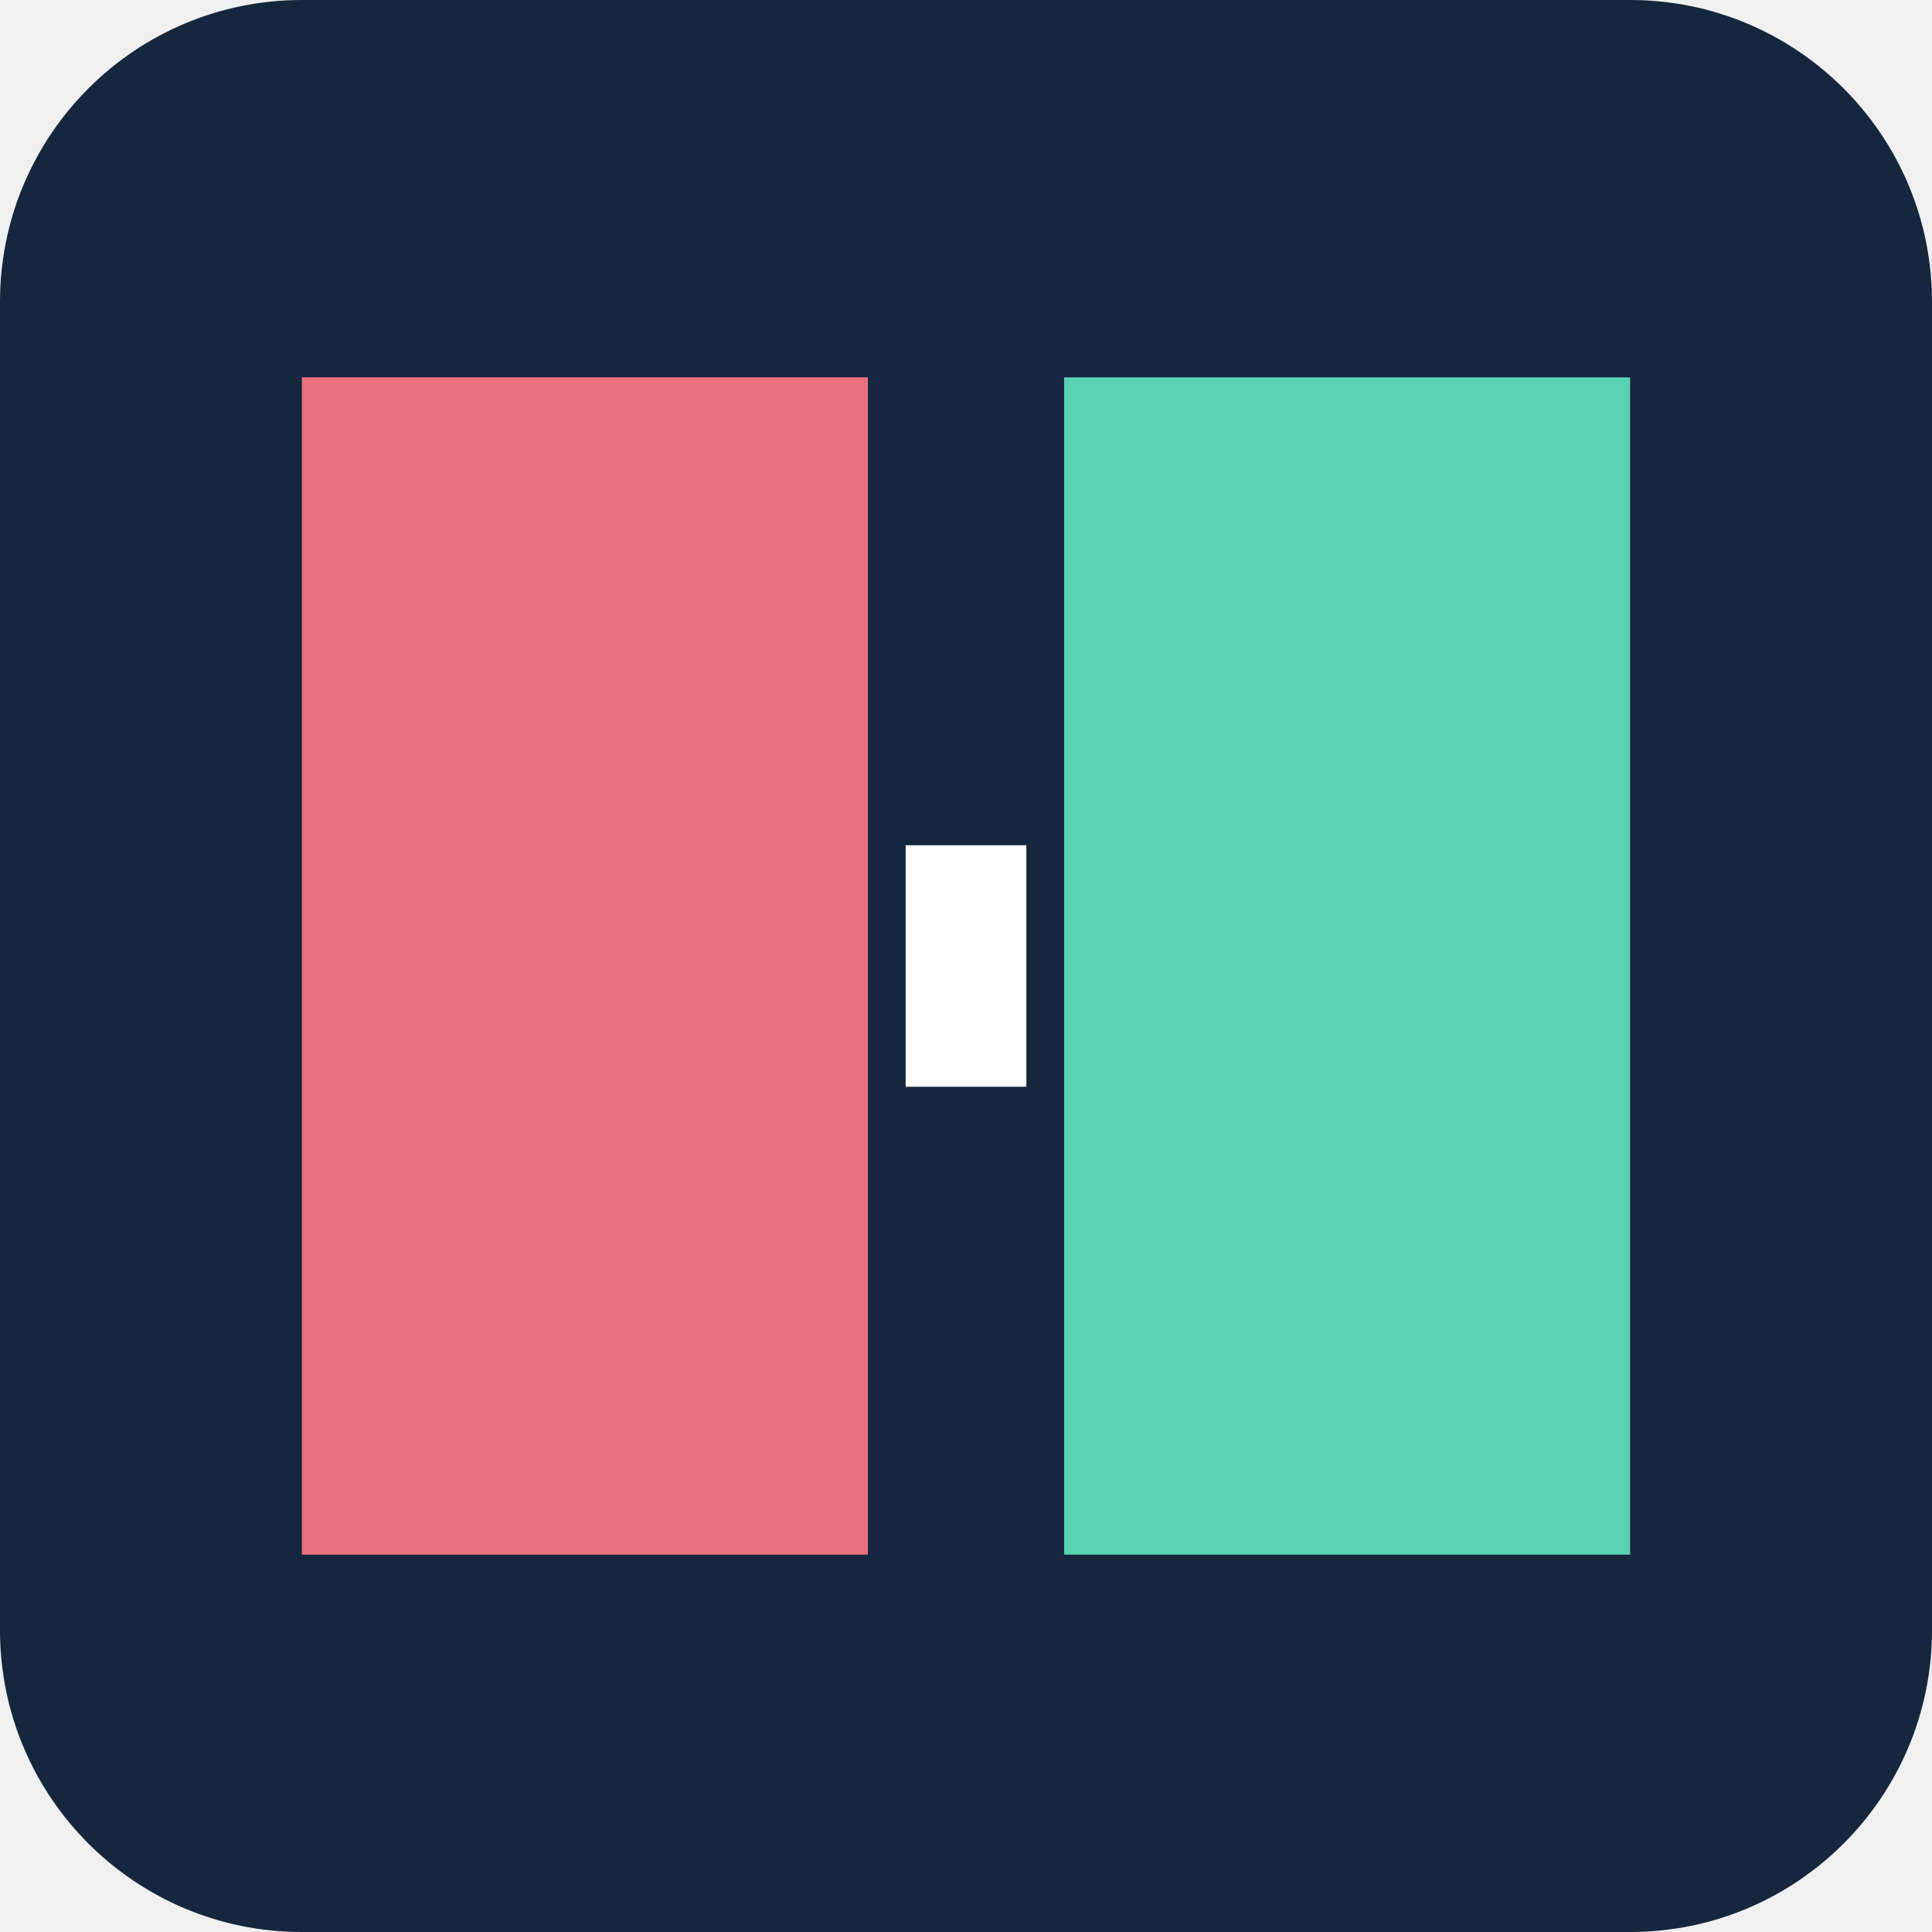
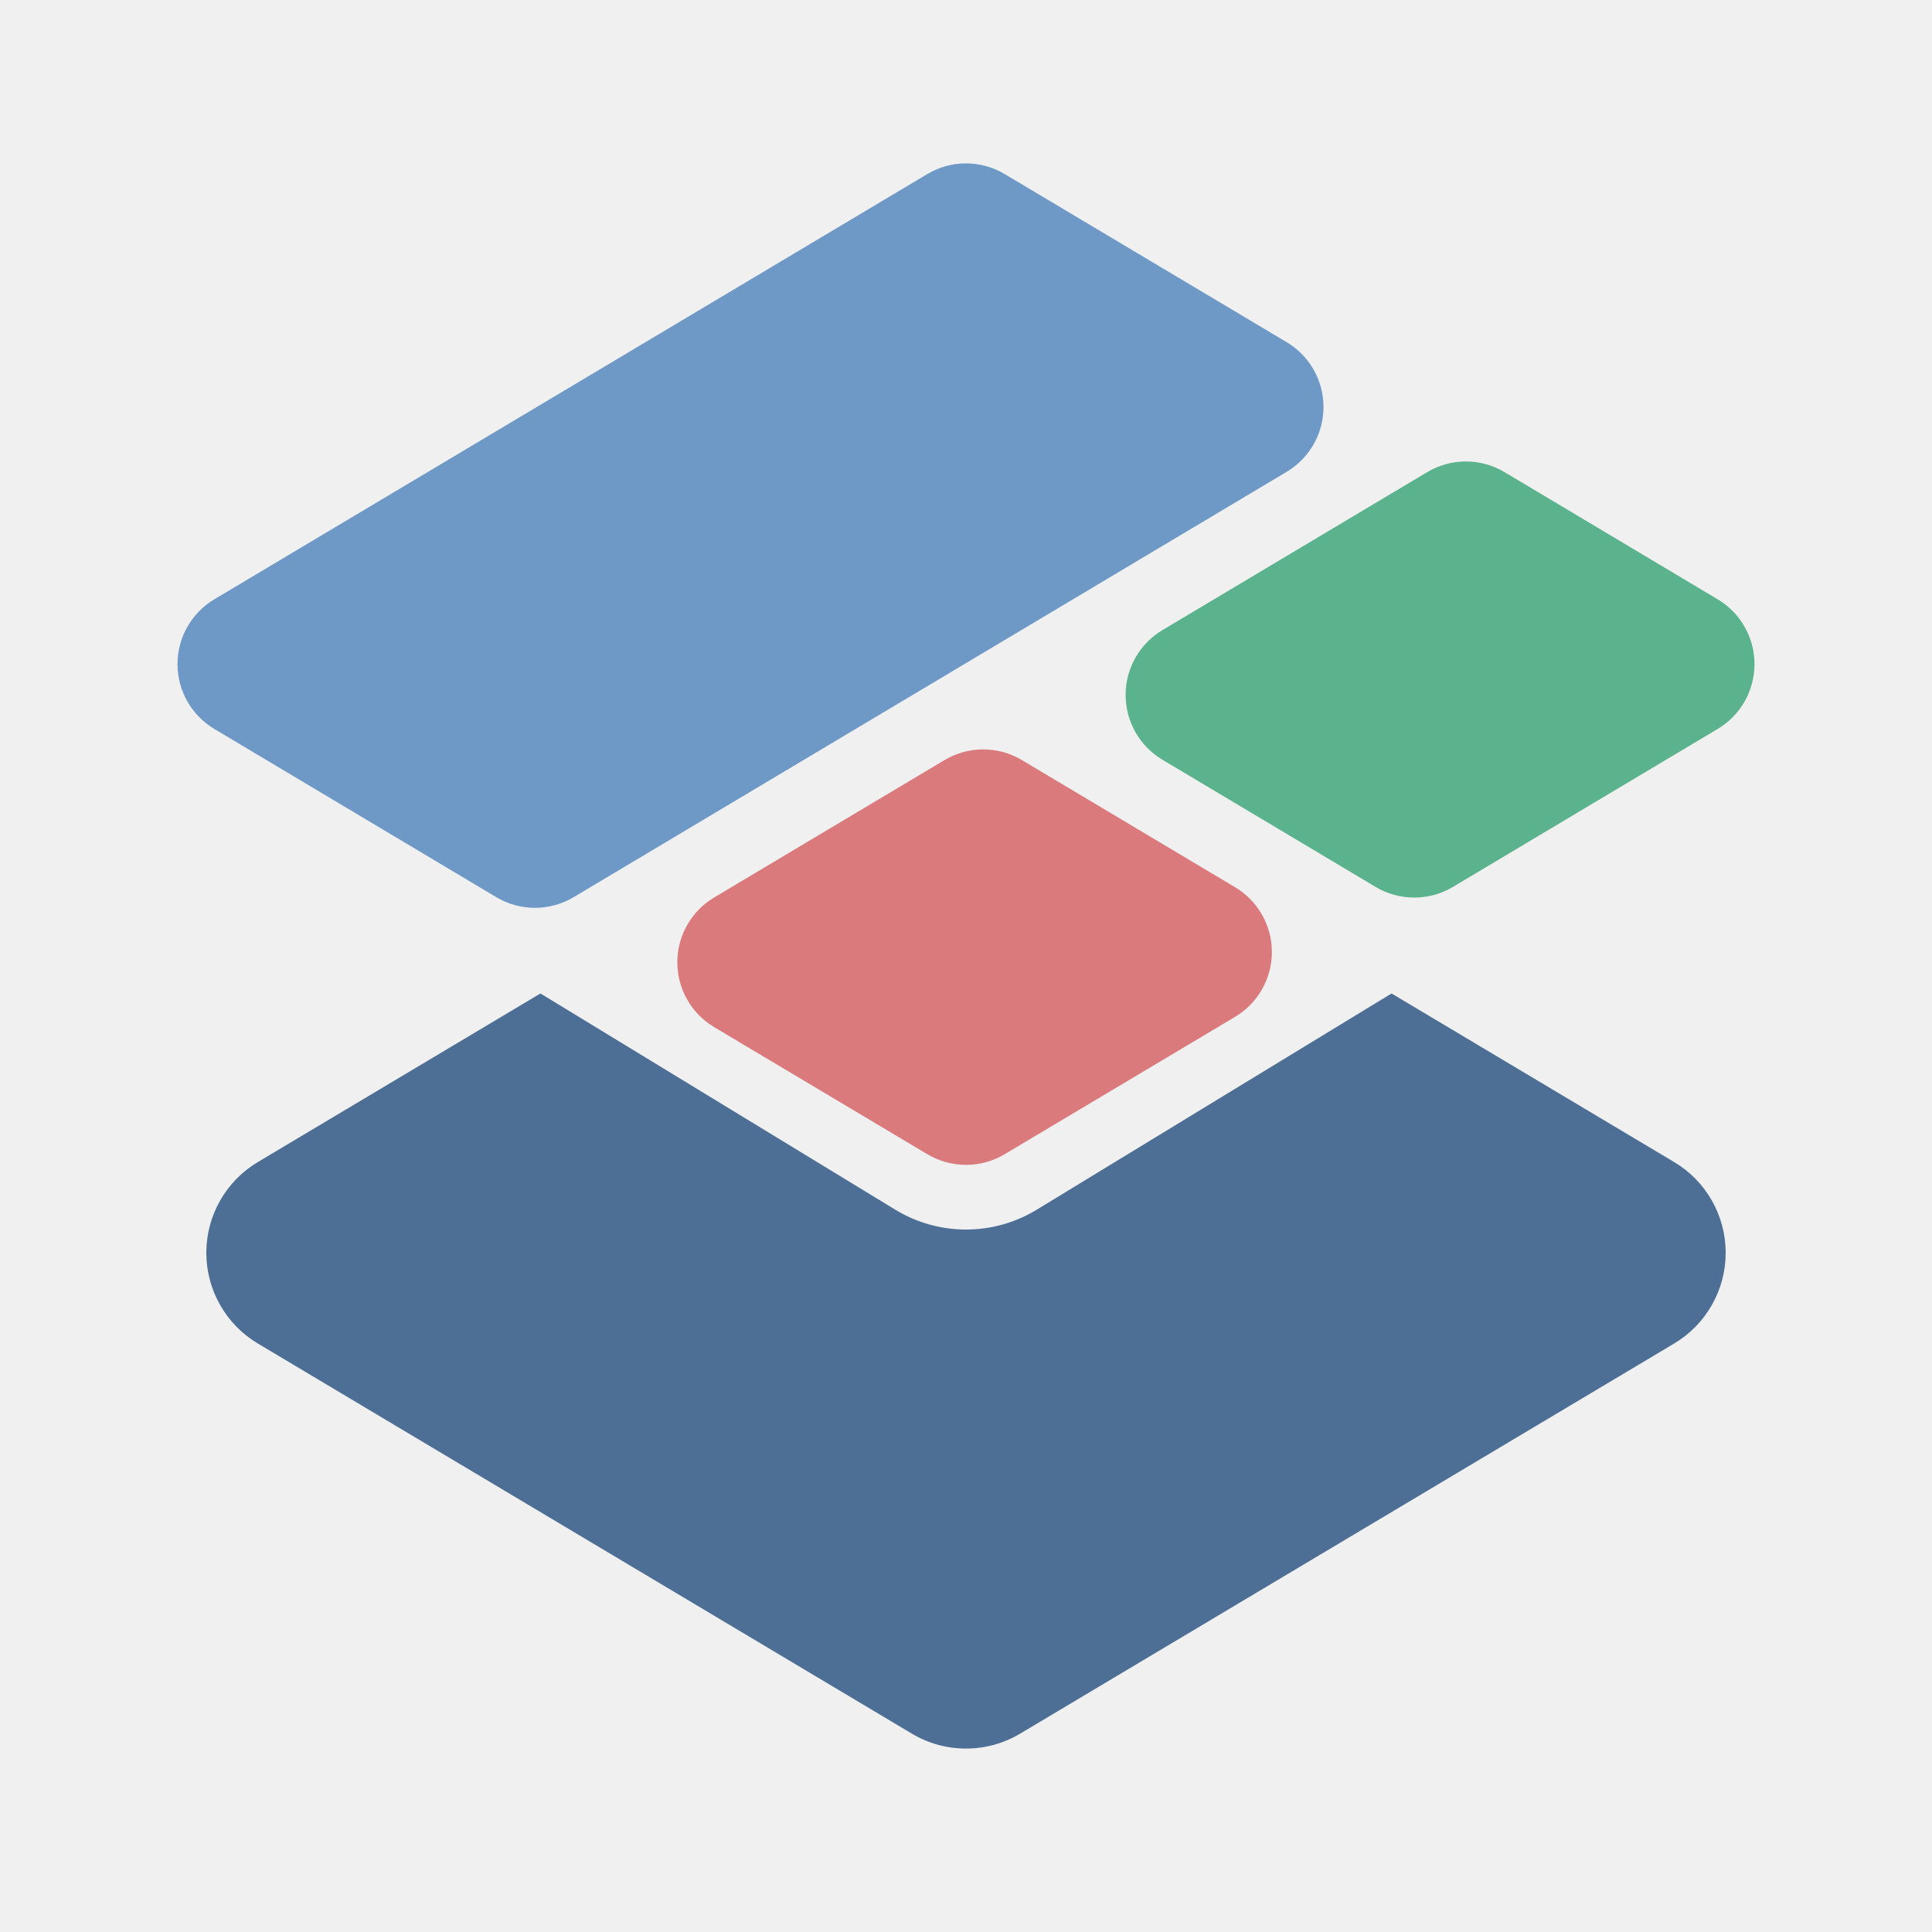
- <svg xmlns="http://www.w3.org/2000/svg" width="512" height="512" viewBox="0 0 512 512">
-   <rect width="512" height="512" rx="80" fill="#15263d" />
-   <path d="M80 100h150v312H80z" fill="#eb7180" />
-   <path d="M282 100h150v312H282z" fill="#58d3b3" />
-   <path d="M240 224h32v64h-32z" fill="white" />
+ <svg xmlns="http://www.w3.org/2000/svg" width="256" height="256" viewBox="0 0 256 256" fill="none">
+   <defs>
+     <mask id="layerCutout">
+       <rect x="0" y="0" width="256" height="256" fill="white" />
+       <path d="M 118.63 15.71 A 18.00 18.00 0 0 1 137.37 15.71 L 230.78 72.63 A 18.00 18.00 0 0 1 230.78 103.37 L 137.37 160.29 A 18.00 18.00 0 0 1 118.63 160.29 L 25.22 103.37 A 18.00 18.00 0 0 1 25.22 72.63 Z" fill="black" />
+     </mask>
+   </defs>
+   <path d="M 120.83 102.28 A 14.00 14.00 0 0 1 135.17 102.28 L 221.84 153.98 A 14.00 14.00 0 0 1 221.84 178.02 L 135.17 229.72 A 14.00 14.00 0 0 1 120.83 229.72 L 34.16 178.02 A 14.00 14.00 0 0 1 34.16 153.98 Z" fill="#4E6F95" mask="url(#layerCutout)" />
+   <path d="M 122.88 23.06 A 10.00 10.00 0 0 1 133.12 23.06 L 170.49 45.34 A 10.00 10.00 0 0 1 170.49 62.52 L 76.01 118.88 A 10.00 10.00 0 0 1 65.76 118.88 L 28.40 96.59 A 10.00 10.00 0 0 1 28.40 79.41 Z" fill="#6E99C7" />
+   <path d="M 189.11 62.56 A 10.00 10.00 0 0 1 199.36 62.56 L 227.60 79.41 A 10.00 10.00 0 0 1 227.60 96.59 L 192.52 117.52 A 10.00 10.00 0 0 1 182.27 117.52 L 154.03 100.67 A 10.00 10.00 0 0 1 154.03 83.49 Z" fill="#5AB38C" />
+   <path d="M 125.16 100.71 A 10.00 10.00 0 0 1 135.40 100.71 L 163.65 117.56 A 10.00 10.00 0 0 1 163.65 134.74 L 133.12 152.94 A 10.00 10.00 0 0 1 122.88 152.94 L 94.63 136.10 A 10.00 10.00 0 0 1 94.63 118.92 Z" fill="#DA7A7C" />
</svg>
